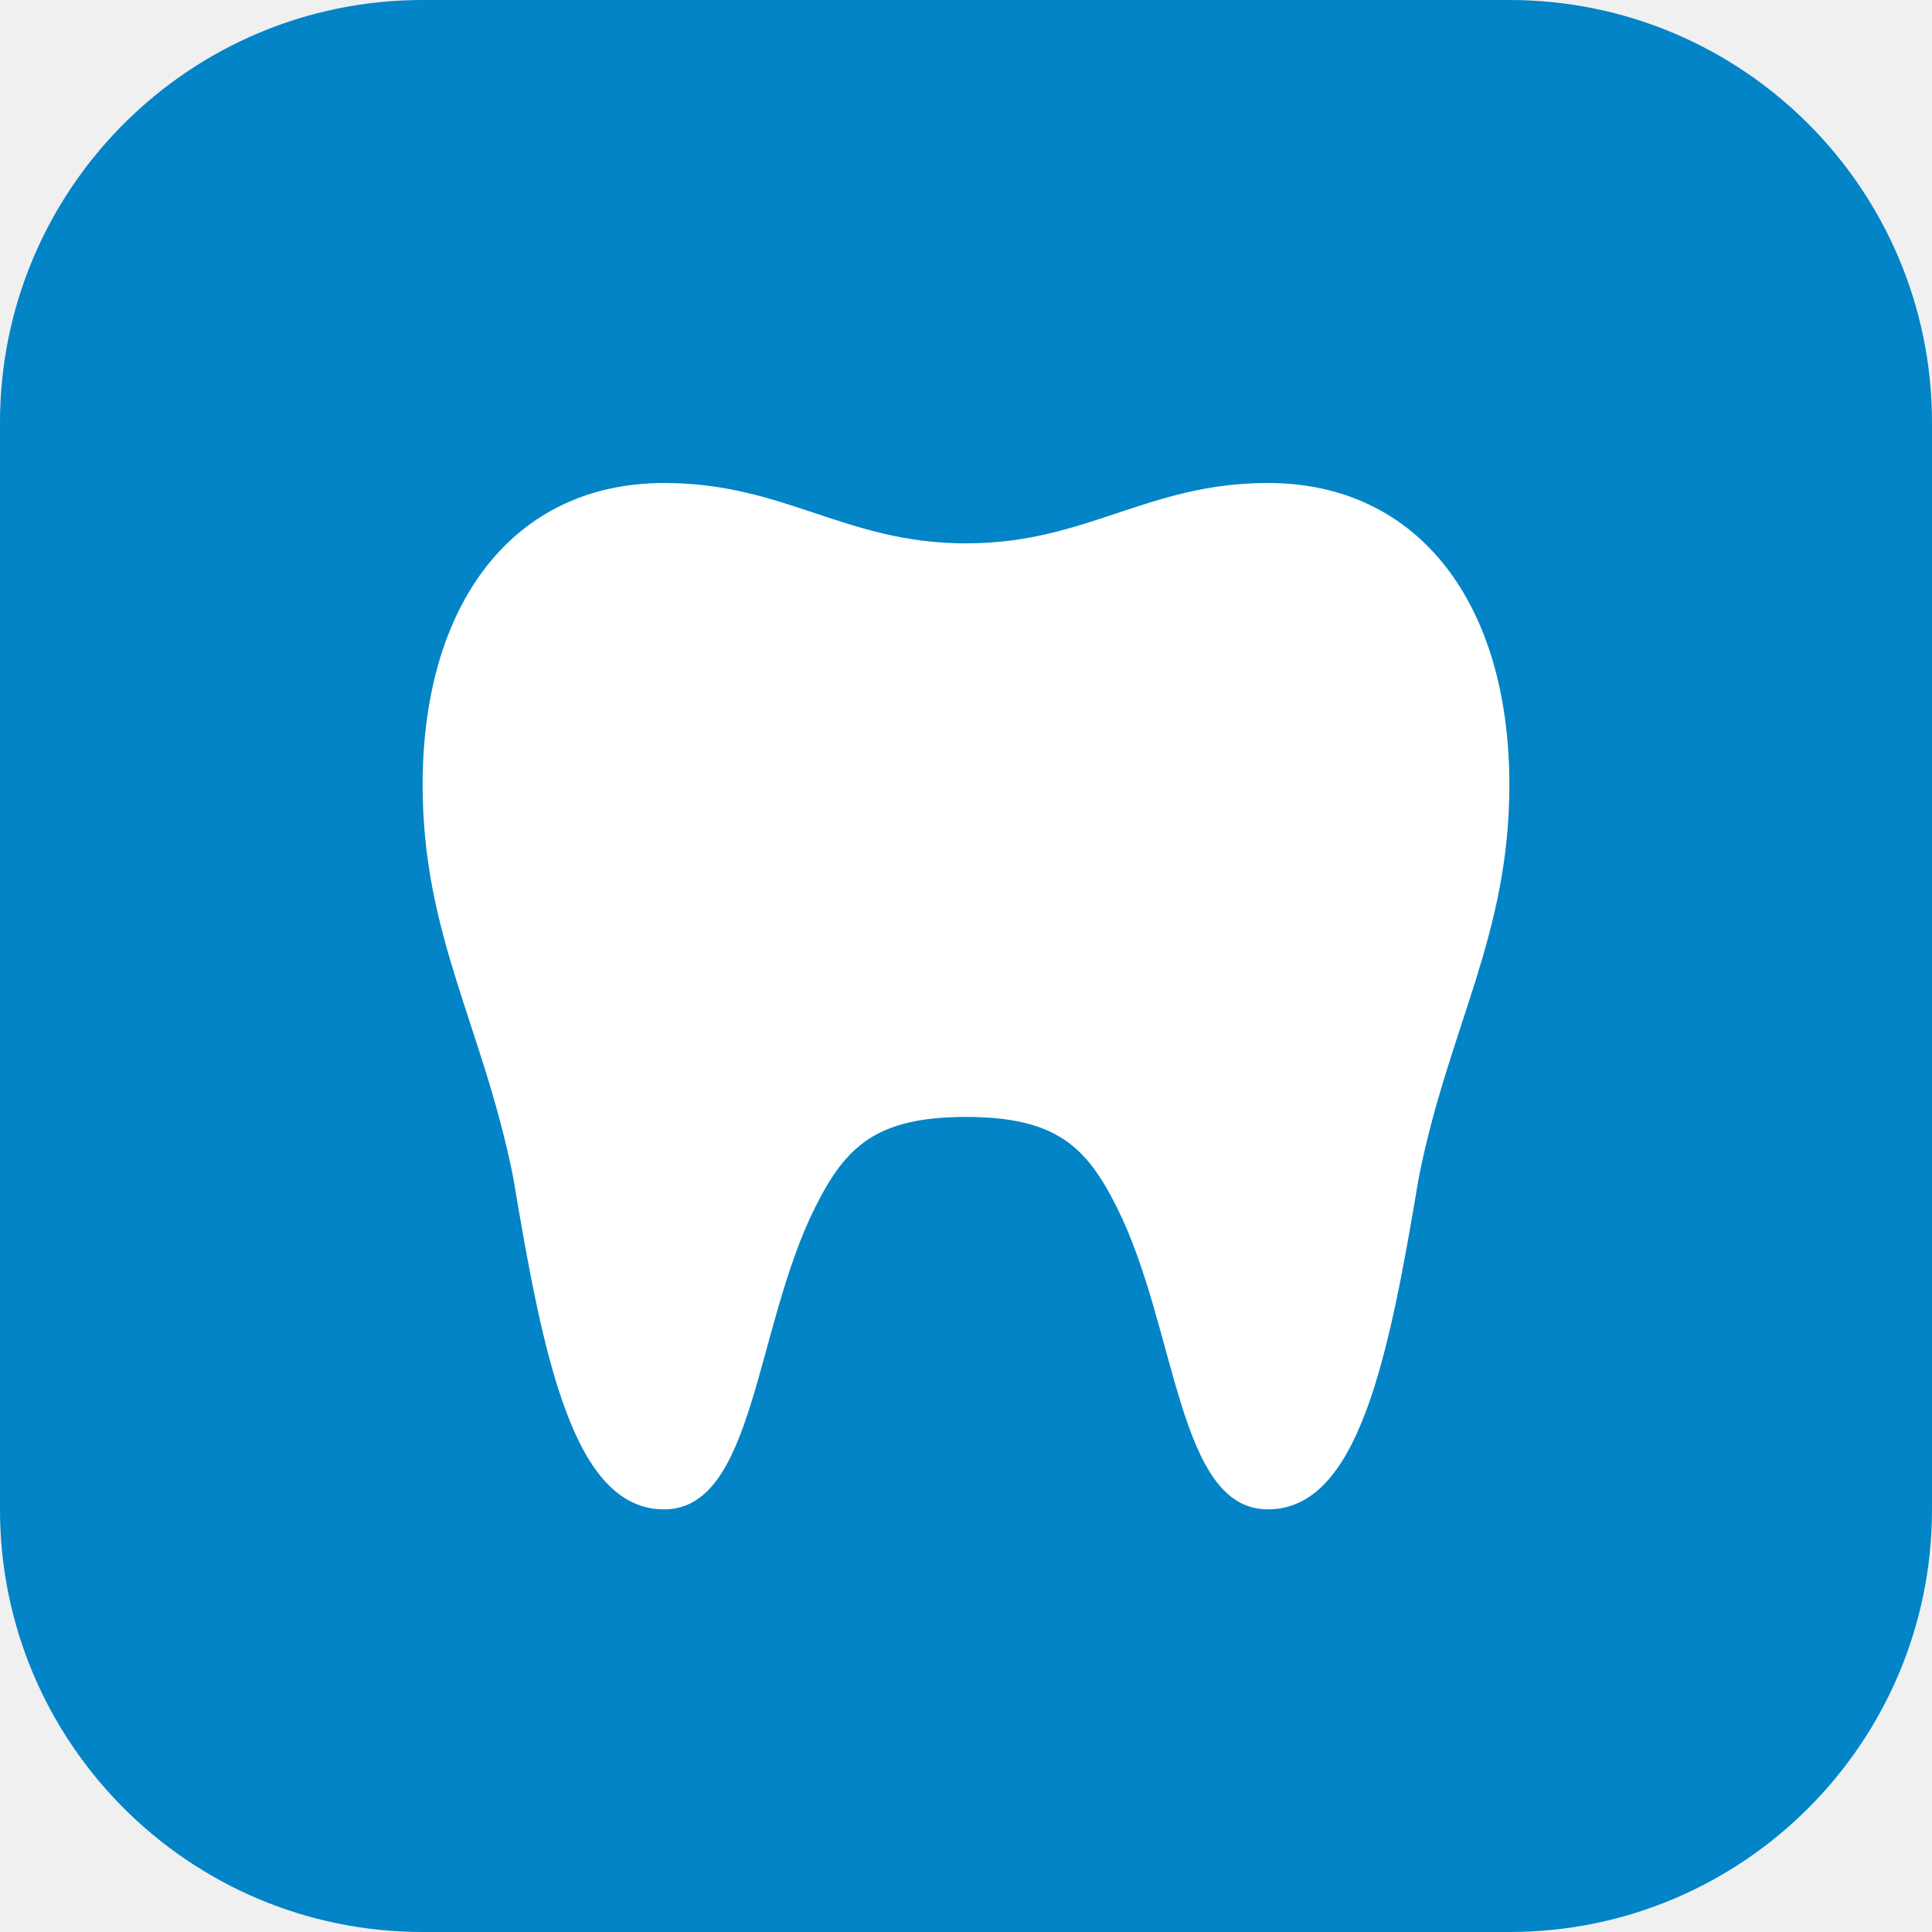
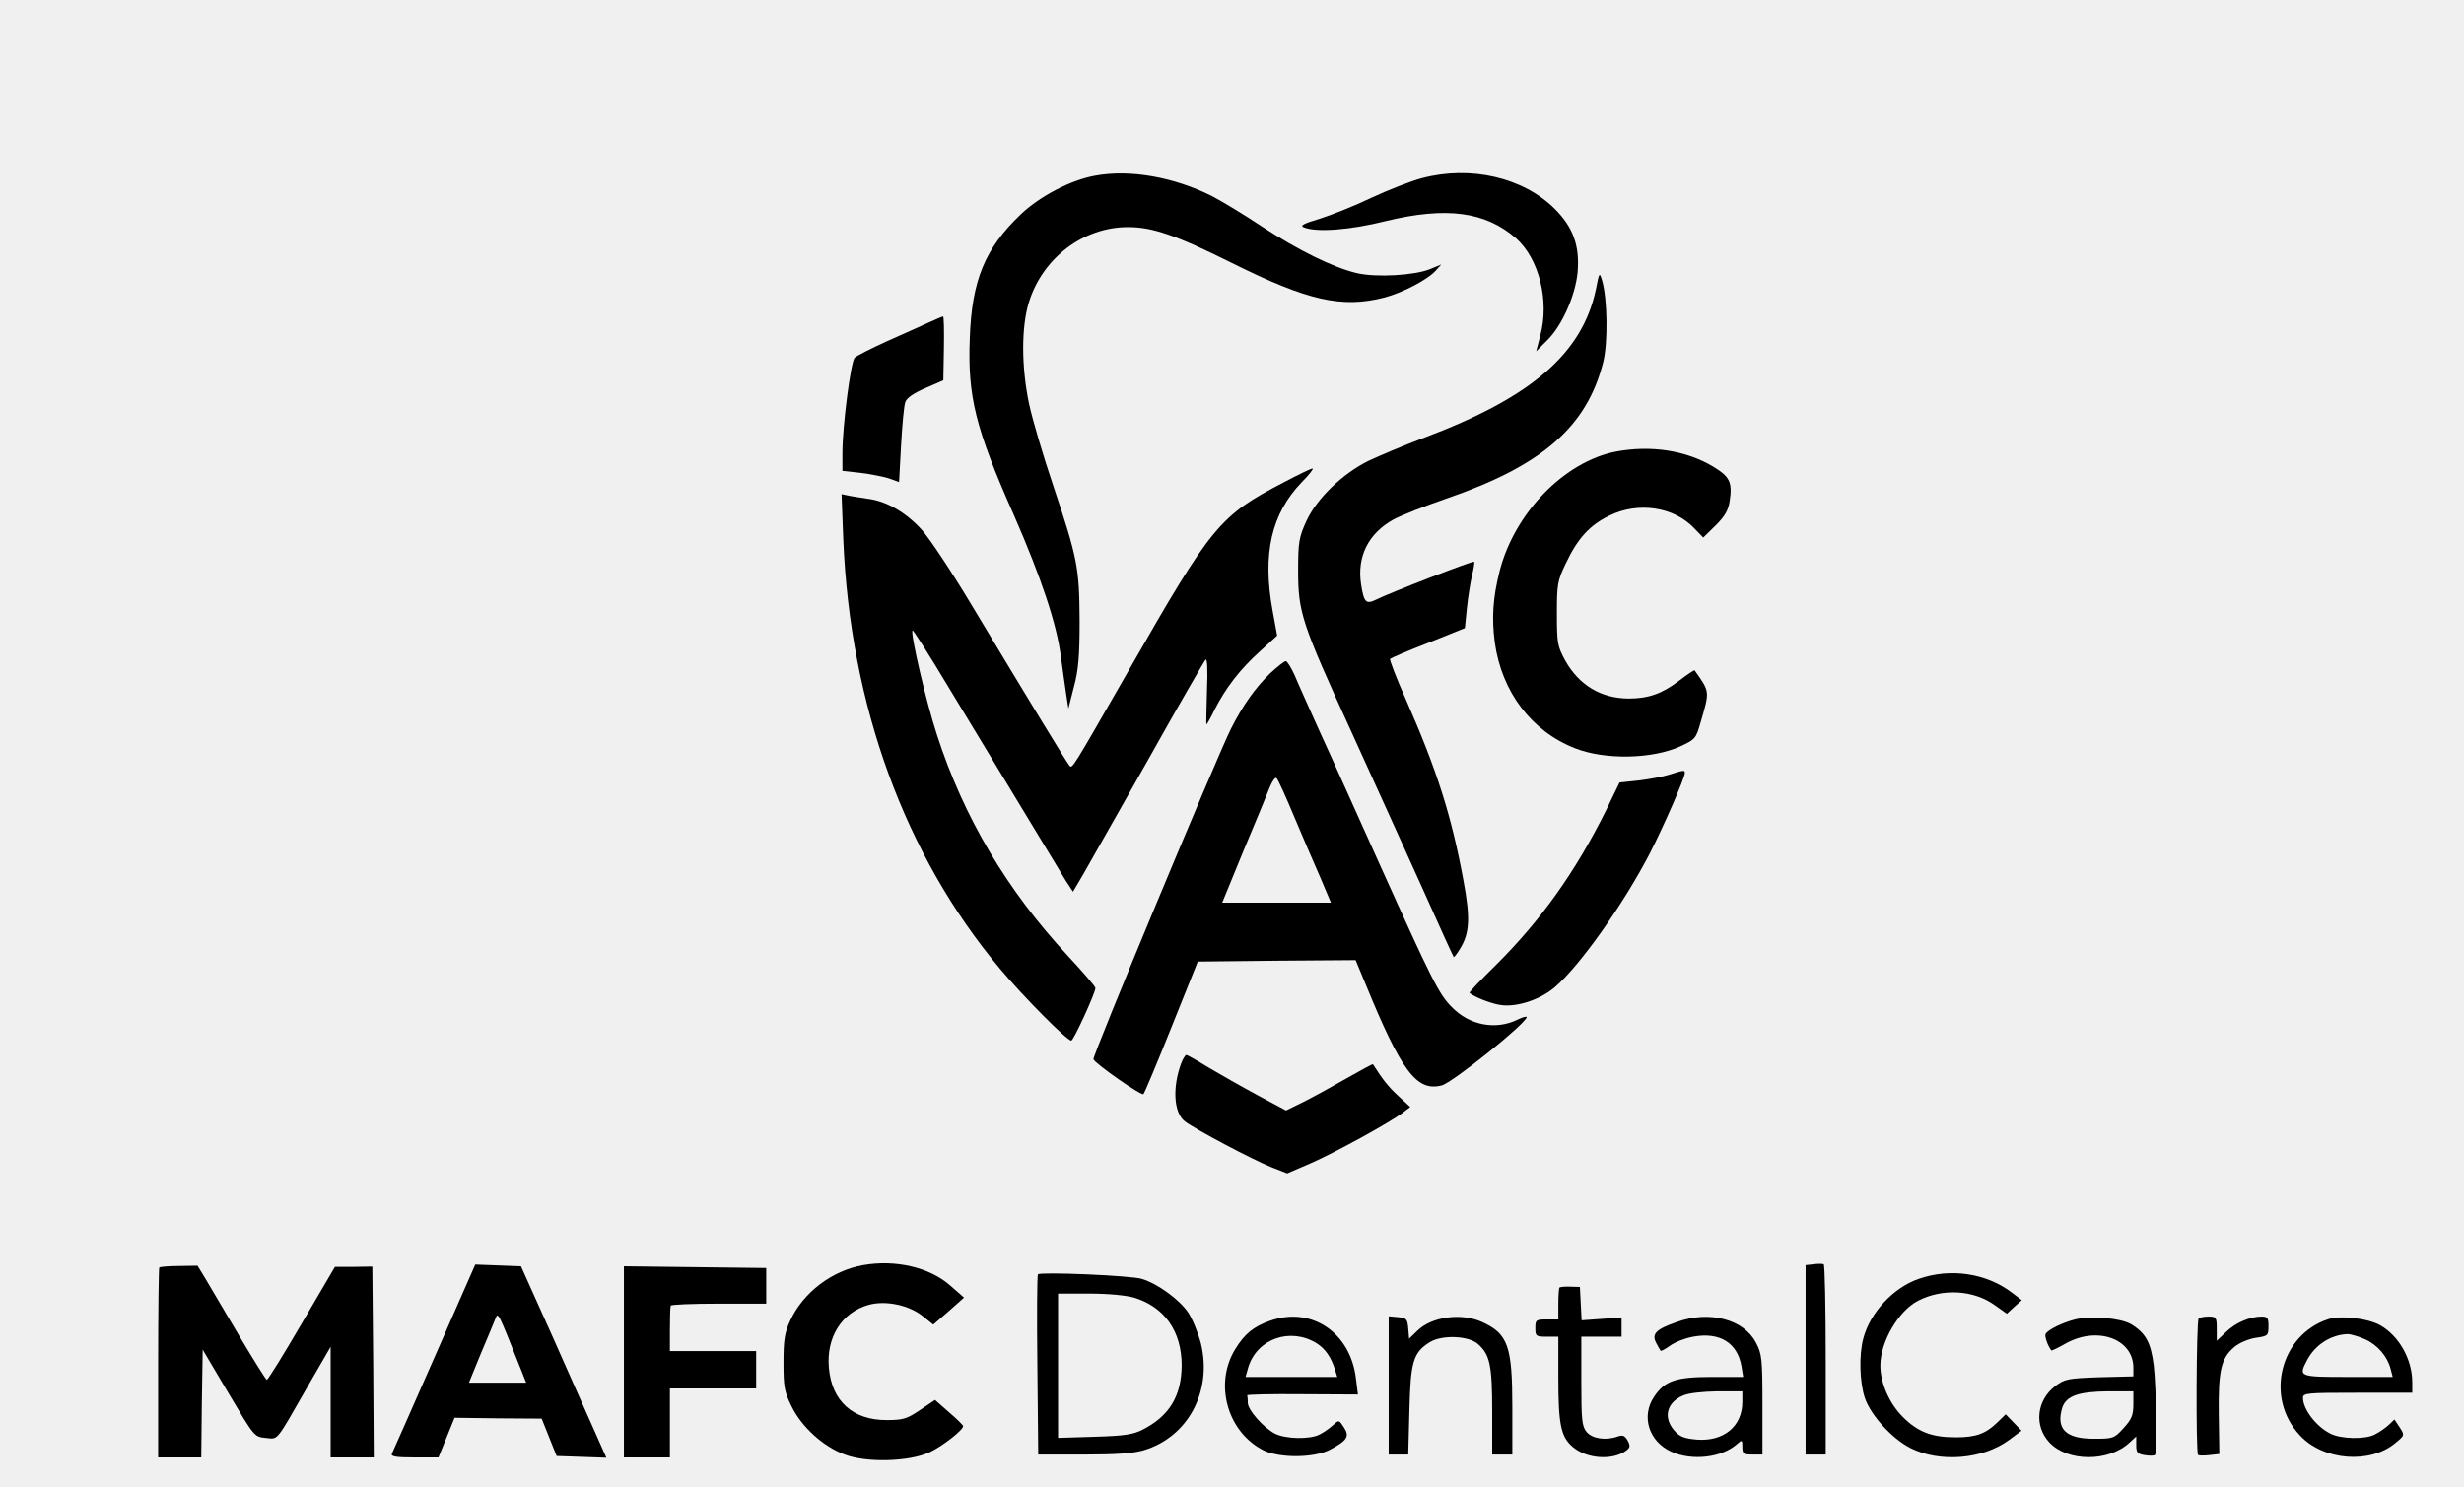
- <svg xmlns="http://www.w3.org/2000/svg" viewBox="0 0 64 64">
-   <rect width="64" height="64" rx="14" fill="#0284C7" />
-   <path d="M22 16c-5 0-8 4-8 10 0 5 2 8 3 13 1 6 2 11 5 11s3-6 5-10c1-2 2-3 5-3s4 1 5 3c2 4 2 10 5 10s4-5 5-11c1-5 3-8 3-13 0-6-3-10-8-10-4 0-6 2-10 2s-6-2-10-2z" fill="#fff" />
+ <svg xmlns="http://www.w3.org/2000/svg" version="1.0" width="857pt" height="517pt" viewBox="0 0 857 517" preserveAspectRatio="xMidYMid meet">
+   <g transform="translate(0,517) scale(0.1,-0.1)" fill="#000000" stroke="none">
+     <path d="M3810 4559 c-85 -15 -193 -71 -260 -135 -124 -118 -170 -229 -177 -430 -8 -202 19 -313 153 -615 95 -217 150 -381 164 -495 7 -49 15 -109 19 -134 l7 -45 19 75 c16 59 20 108 20 230 -1 185 -7 217 -91 468 -36 106 -74 236 -85 288 -27 129 -27 268 0 354 48 153 189 260 344 260 86 0 167 -28 362 -125 263 -131 382 -158 530 -120 64 17 151 62 180 95 l18 20 -39 -16 c-53 -22 -188 -30 -255 -14 -81 19 -203 79 -330 162 -63 42 -141 89 -174 106 -132 66 -284 93 -405 71z" />
+     <path d="M4945 4550 c-38 -10 -117 -41 -175 -68 -58 -28 -139 -60 -180 -73 -57 -17 -70 -24 -55 -30 45 -18 162 -9 285 22 211 51 346 33 453 -60 80 -71 117 -218 84 -339 l-14 -54 37 37 c52 50 99 156 107 237 8 92 -15 157 -79 221 -110 110 -294 152 -463 107z" />
+     <path d="M5551 4165 c-47 -225 -225 -378 -601 -519 -69 -26 -154 -62 -190 -79 -91 -45 -180 -131 -216 -209 -26 -57 -29 -73 -29 -173 0 -145 12 -182 184 -558 76 -166 186 -410 246 -542 59 -132 109 -242 111 -244 2 -2 12 12 23 30 33 54 35 107 11 236 -42 227 -92 383 -199 627 -34 76 -59 141 -56 144 3 3 63 29 133 56 l127 51 7 70 c4 38 12 89 18 114 6 24 9 45 7 47 -4 4 -293 -108 -341 -132 -35 -17 -42 -10 -52 53 -15 98 26 178 113 226 28 15 110 47 182 72 335 115 490 250 547 475 17 68 15 221 -4 285 -9 29 -10 27 -21 -30z" />
+     <path d="M3230 4048 c-25 -11 -90 -41 -145 -65 -55 -25 -106 -51 -112 -57 -14 -13 -43 -238 -43 -332 l0 -62 63 -7 c34 -4 78 -13 98 -19 l36 -13 7 129 c4 70 10 138 15 150 5 14 30 31 70 48 l62 27 2 111 c1 62 0 112 -3 111 -3 0 -25 -10 -50 -21z" />
+     <path d="M5620 3599 c-179 -35 -352 -213 -404 -415 -24 -95 -28 -164 -17 -249 24 -172 128 -309 279 -368 104 -41 269 -38 367 7 50 23 54 27 69 80 33 113 34 108 -20 184 -1 2 -25 -14 -54 -36 -60 -46 -108 -62 -176 -62 -97 1 -172 47 -220 132 -27 50 -29 60 -29 163 0 102 2 115 31 175 41 87 83 133 151 166 101 50 226 31 297 -45 l30 -31 43 42 c32 32 44 52 49 85 10 66 0 85 -58 120 -93 56 -217 75 -338 52z" />
+     <path d="M4465 3492 c-223 -116 -250 -148 -538 -652 -199 -347 -197 -344 -207 -334 -9 10 -141 227 -343 563 -67 112 -144 228 -171 258 -55 60 -122 100 -188 108 -24 4 -54 8 -67 11 l-24 5 6 -158 c24 -578 214 -1098 545 -1493 83 -99 233 -250 248 -250 8 0 84 166 84 183 0 5 -43 55 -96 112 -211 227 -362 481 -455 768 -38 116 -94 356 -85 364 2 2 59 -87 126 -199 207 -342 382 -631 407 -672 l25 -38 37 63 c20 35 122 215 226 399 103 184 193 340 198 345 6 6 8 -34 5 -107 -2 -65 -3 -118 -2 -118 2 0 15 23 29 52 38 75 88 140 157 202 l60 55 -16 88 c-36 197 -4 336 102 446 26 26 42 47 37 47 -6 0 -51 -22 -100 -48z" />
+     <path d="M4418 2828 c-52 -50 -97 -114 -138 -196 -52 -106 -481 -1136 -477 -1147 7 -16 167 -128 174 -121 4 4 48 109 98 234 l91 227 275 3 274 2 34 -82 c125 -305 178 -376 265 -354 37 9 296 217 296 238 0 3 -13 0 -30 -8 -77 -39 -170 -21 -232 44 -44 45 -67 91 -248 492 -78 173 -172 383 -210 465 -37 83 -77 171 -88 198 -12 26 -25 47 -30 47 -5 0 -29 -19 -54 -42z m85 -503 c30 -71 71 -167 91 -212 l35 -83 -189 0 -189 0 75 183 c42 100 83 199 91 220 9 21 19 35 23 30 5 -4 33 -66 63 -138z" />
+     <path d="M5805 2475 c-22 -7 -70 -16 -106 -20 l-66 -7 -47 -97 c-107 -215 -227 -383 -384 -539 -52 -51 -93 -94 -91 -96 16 -14 74 -37 107 -42 56 -9 139 18 190 62 86 73 240 291 330 465 49 96 122 263 122 280 0 11 -4 10 -55 -6z" />
+     <path d="M4109 1473 c-32 -85 -27 -174 12 -204 35 -27 235 -133 300 -159 l56 -22 81 35 c85 37 278 143 322 177 l25 19 -41 38 c-34 31 -54 56 -89 111 -1 1 -42 -21 -91 -49 -49 -28 -116 -65 -150 -82 l-61 -30 -99 53 c-54 29 -131 73 -170 96 -39 24 -74 44 -78 44 -3 0 -11 -12 -17 -27z" />
+     <path d="M3002 769 c-108 -19 -209 -95 -254 -194 -19 -41 -23 -67 -23 -145 0 -84 3 -102 28 -152 35 -72 110 -140 185 -168 75 -29 222 -25 293 7 43 19 119 78 119 92 0 3 -22 25 -49 48 l-49 43 -52 -35 c-46 -31 -59 -35 -117 -35 -117 0 -190 66 -200 181 -10 107 45 194 139 220 59 16 140 -1 188 -40 l36 -29 54 47 53 47 -48 42 c-71 63 -190 91 -303 71z" />
+     <path d="M6308 772 l-28 -3 0 -330 0 -329 35 0 35 0 0 329 c0 182 -3 331 -7 333 -5 2 -20 2 -35 0z" />
+     <path d="M554 761 c-2 -2 -4 -152 -4 -333 l0 -328 75 0 75 0 2 188 3 187 90 -152 c89 -150 89 -151 128 -155 46 -4 33 -20 146 177 l81 140 0 -192 0 -193 75 0 75 0 -2 332 -3 332 -65 -1 -65 0 -115 -196 c-63 -108 -118 -197 -122 -197 -3 0 -46 69 -96 153 -49 83 -102 173 -117 198 l-28 46 -64 -1 c-36 0 -66 -3 -69 -5z" />
+     <path d="M1511 448 c-78 -178 -145 -329 -148 -335 -4 -10 15 -13 78 -13 l84 0 28 69 28 69 151 -2 152 -1 26 -65 26 -65 87 -3 86 -3 -39 88 c-22 48 -88 198 -148 333 l-110 245 -79 3 -80 3 -142 -323z m300 -40 l19 -48 -99 0 -100 0 40 98 c23 53 45 108 51 122 11 27 7 33 89 -172z" />
+     <path d="M2170 433 l0 -333 80 0 80 0 0 120 0 120 150 0 150 0 0 65 0 65 -150 0 -150 0 0 75 c0 41 1 78 3 83 1 4 76 7 167 7 l165 0 0 62 0 62 -248 3 -247 3 0 -332z" />
+     <path d="M3610 737 c-3 -3 -4 -145 -2 -316 l3 -311 157 0 c113 0 173 4 210 15 154 46 239 205 199 371 -10 38 -30 87 -45 109 -31 45 -105 99 -160 116 -37 12 -353 25 -362 16z m334 -81 c106 -32 166 -117 166 -236 -1 -106 -42 -175 -135 -223 -33 -17 -63 -22 -167 -25 l-128 -4 0 251 0 251 108 0 c65 0 128 -6 156 -14z" />
+     <path d="M6673 721 c-87 -30 -168 -116 -192 -206 -16 -58 -13 -154 5 -208 21 -61 94 -141 158 -174 102 -52 252 -40 344 28 l43 32 -27 28 -28 29 -30 -29 c-40 -39 -75 -51 -143 -51 -84 0 -132 18 -185 71 -47 47 -78 118 -78 179 0 82 63 190 131 225 85 44 194 38 268 -16 l41 -29 26 24 26 23 -34 26 c-89 68 -214 87 -325 48z" />
+     <path d="M5424 691 c-2 -2 -4 -28 -4 -58 l0 -53 -40 0 c-38 0 -40 -2 -40 -30 0 -28 2 -30 40 -30 l40 0 0 -142 c0 -165 9 -207 51 -242 48 -41 137 -47 184 -13 15 11 16 17 6 36 -10 17 -17 20 -34 14 -42 -15 -89 -8 -109 16 -16 20 -18 42 -18 177 l0 154 70 0 70 0 0 34 0 33 -69 -5 -70 -5 -3 58 -3 58 -33 1 c-19 1 -36 -1 -38 -3z" />
+     <path d="M4416 575 c-56 -20 -87 -45 -119 -97 -76 -122 -28 -291 99 -354 57 -27 175 -26 230 3 60 32 69 46 48 78 -17 26 -17 26 -38 7 -12 -11 -32 -25 -46 -32 -34 -18 -119 -16 -156 3 -40 21 -94 82 -94 107 0 11 -1 23 -2 26 -2 3 84 5 191 4 l194 -1 -7 56 c-19 160 -156 252 -300 200z m162 -77 c31 -19 52 -49 66 -95 l7 -23 -159 0 -160 0 10 35 c31 98 145 138 236 83z" />
+     <path d="M4830 351 l0 -241 34 0 34 0 4 153 c4 170 13 202 71 238 42 26 135 23 168 -7 41 -36 49 -74 49 -234 l0 -150 35 0 35 0 0 165 c0 212 -15 255 -105 296 -72 33 -176 19 -226 -31 l-28 -27 -3 36 c-3 33 -6 36 -35 39 l-33 3 0 -240z" />
+     <path d="M5832 571 c-72 -25 -88 -41 -72 -72 7 -13 14 -26 16 -28 1 -2 16 6 33 18 16 12 52 26 80 31 92 17 154 -21 168 -103 l6 -37 -109 0 c-125 0 -164 -13 -201 -69 -46 -68 -18 -156 60 -191 72 -33 176 -21 229 27 17 15 18 14 18 -10 0 -24 4 -27 35 -27 l35 0 0 173 c0 162 -2 177 -23 217 -43 81 -162 112 -275 71z m228 -278 c0 -85 -65 -138 -158 -131 -45 4 -60 10 -79 32 -39 45 -26 97 30 121 19 9 68 14 120 15 l87 0 0 -37z" />
+     <path d="M7217 580 c-43 -11 -93 -35 -102 -50 -5 -7 7 -42 20 -58 1 -1 23 9 49 24 110 62 236 17 236 -84 l0 -30 -118 -3 c-111 -4 -121 -6 -154 -31 -65 -50 -74 -138 -20 -196 64 -68 207 -68 279 0 l23 21 0 -30 c0 -26 4 -31 30 -35 17 -3 32 -2 35 0 8 8 5 231 -4 311 -10 81 -28 114 -80 145 -37 21 -138 30 -194 16z m203 -295 c0 -38 -6 -52 -34 -83 -33 -36 -36 -37 -104 -37 -98 0 -132 35 -109 109 14 40 56 55 160 56 l87 0 0 -45z" />
+     <path d="M7647 583 c-8 -7 -10 -467 -2 -474 2 -3 20 -3 39 -1 l35 4 -2 137 c-2 153 8 196 54 235 16 14 49 28 74 32 43 6 45 8 45 40 0 29 -3 34 -24 34 -40 0 -90 -21 -123 -53 l-33 -31 0 42 c0 39 -2 42 -28 42 -16 0 -32 -3 -35 -7z" />
+     <path d="M8098 581 c-168 -55 -222 -273 -99 -404 81 -88 244 -101 332 -27 33 27 33 27 15 55 l-18 27 -21 -20 c-12 -11 -33 -25 -47 -32 -33 -18 -119 -16 -155 3 -50 25 -95 85 -95 124 0 17 13 18 190 18 l190 0 0 36 c0 80 -46 162 -112 199 -43 24 -136 35 -180 21z m128 -70 c44 -20 78 -60 89 -104 l7 -27 -156 0 c-171 0 -172 1 -142 58 28 54 83 89 141 91 11 0 38 -8 61 -18z" />
+   </g>
</svg>
